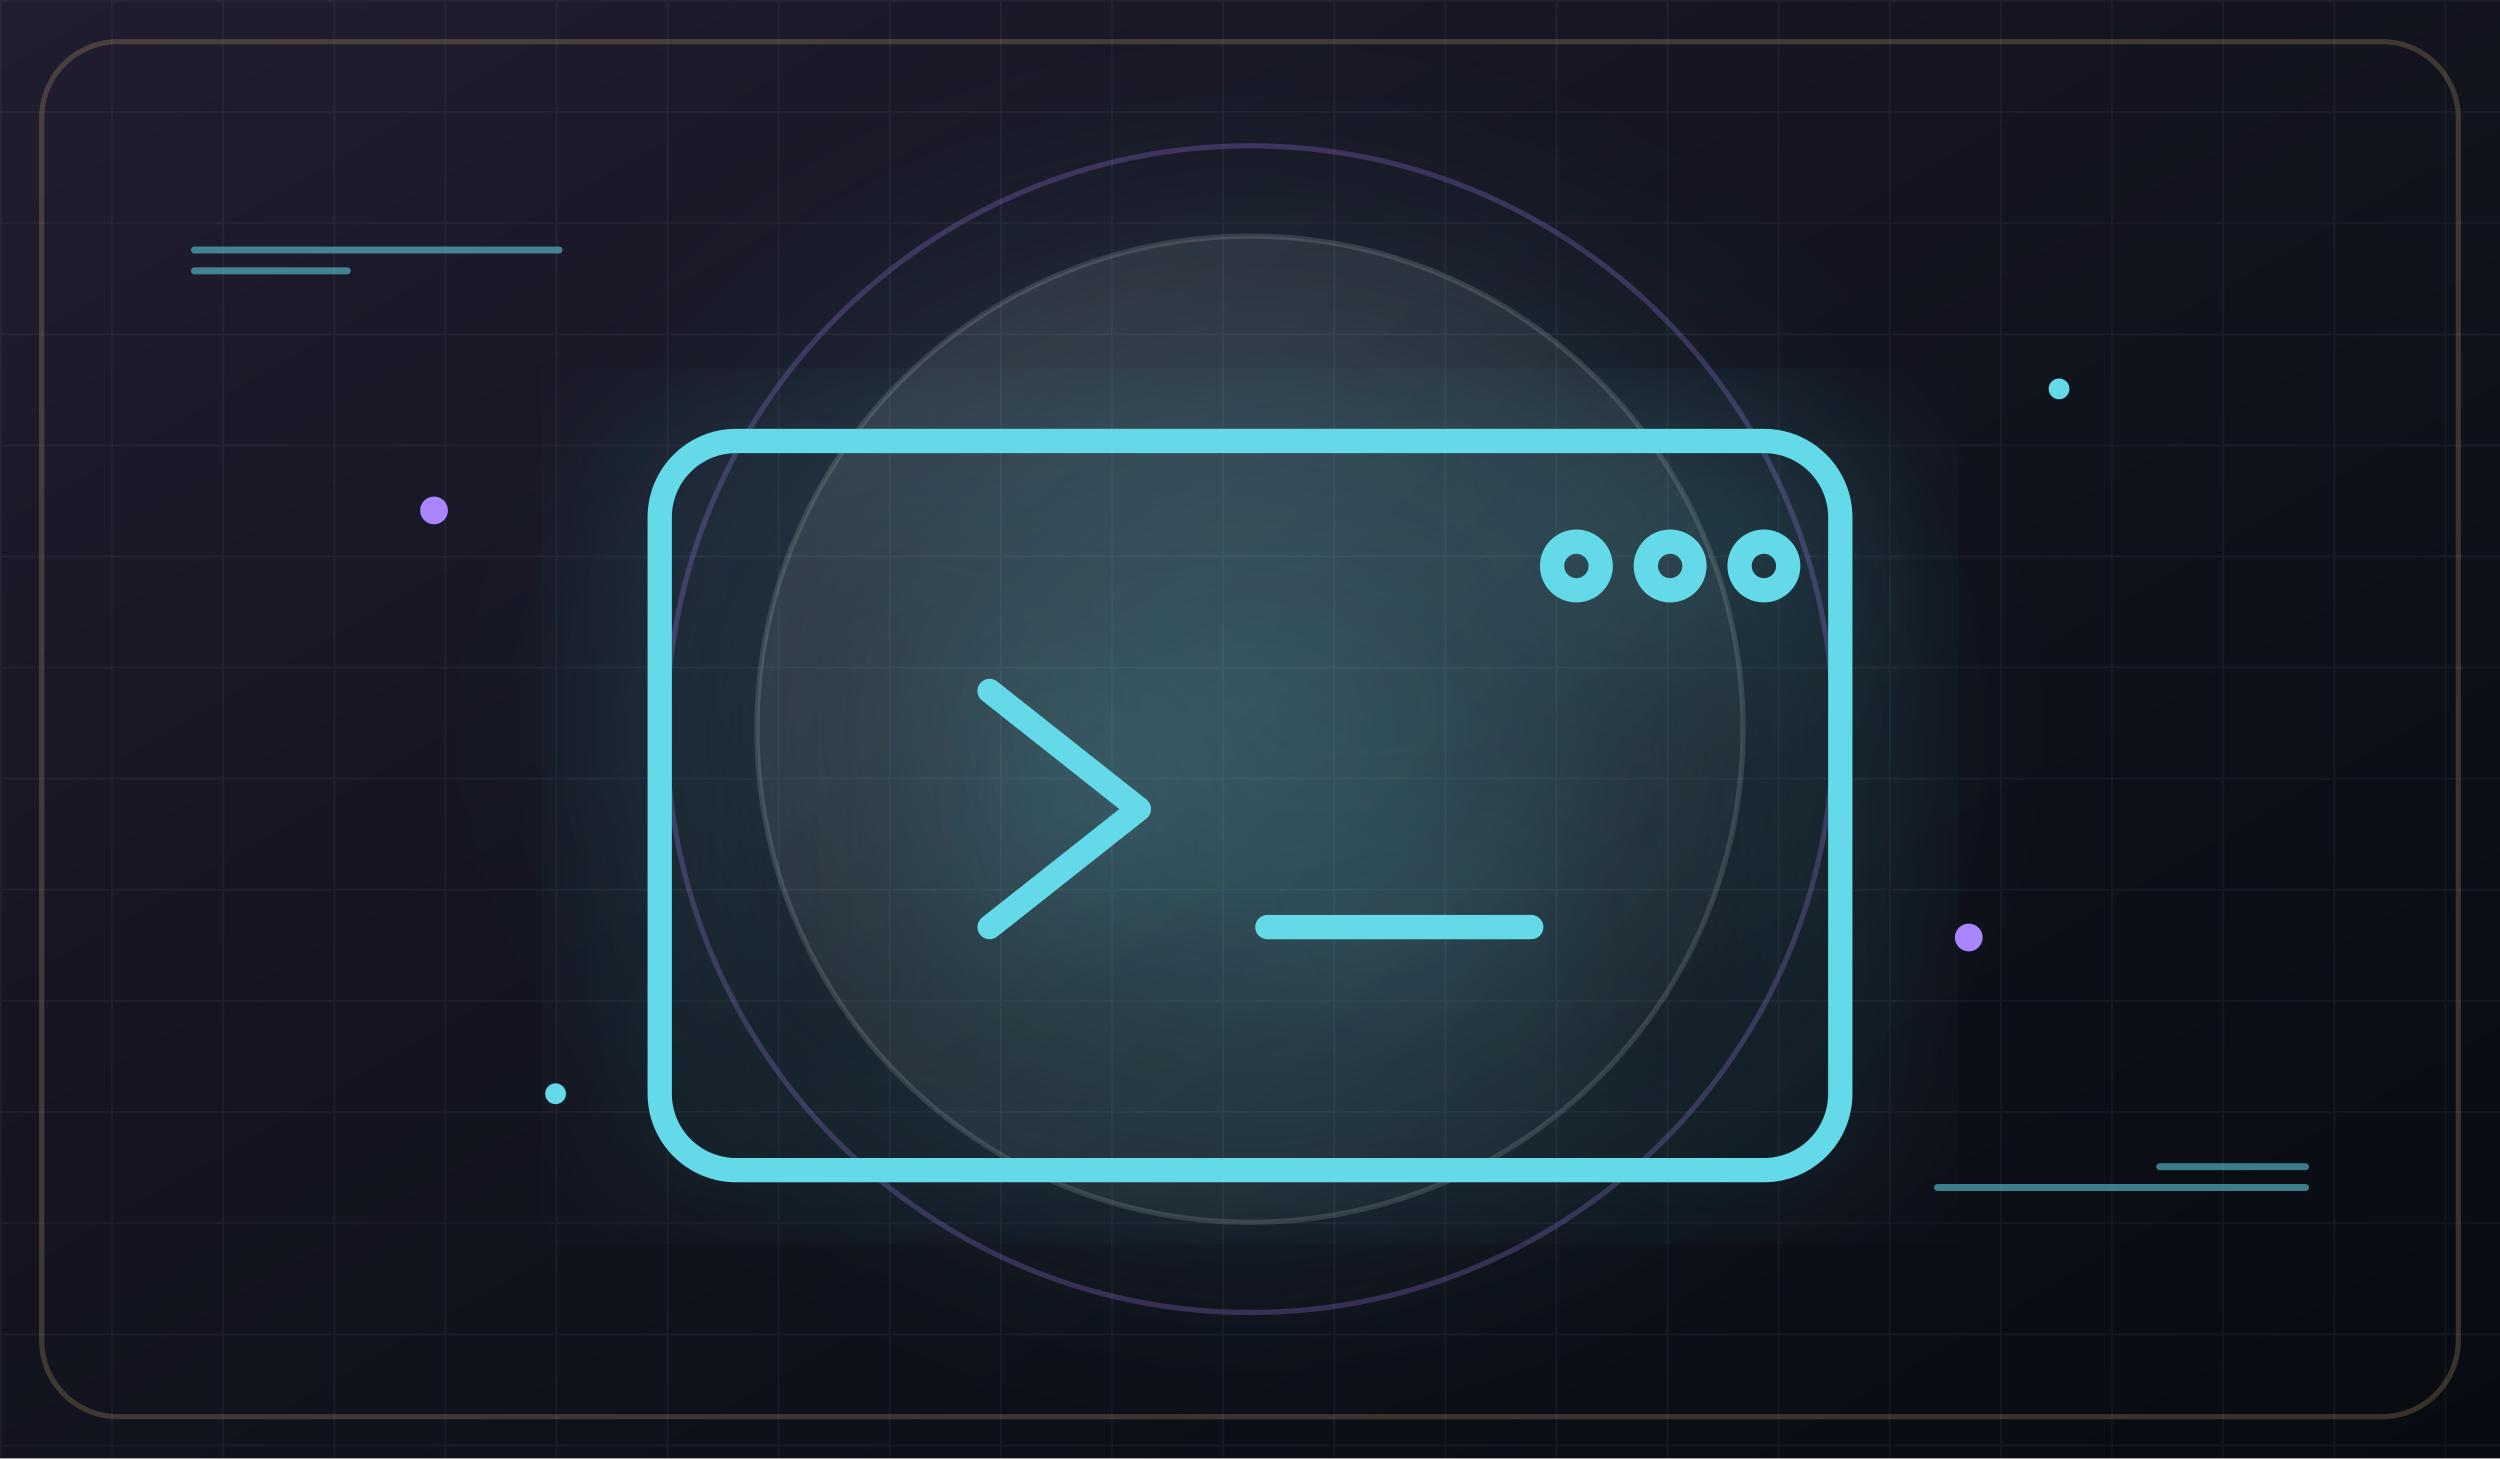
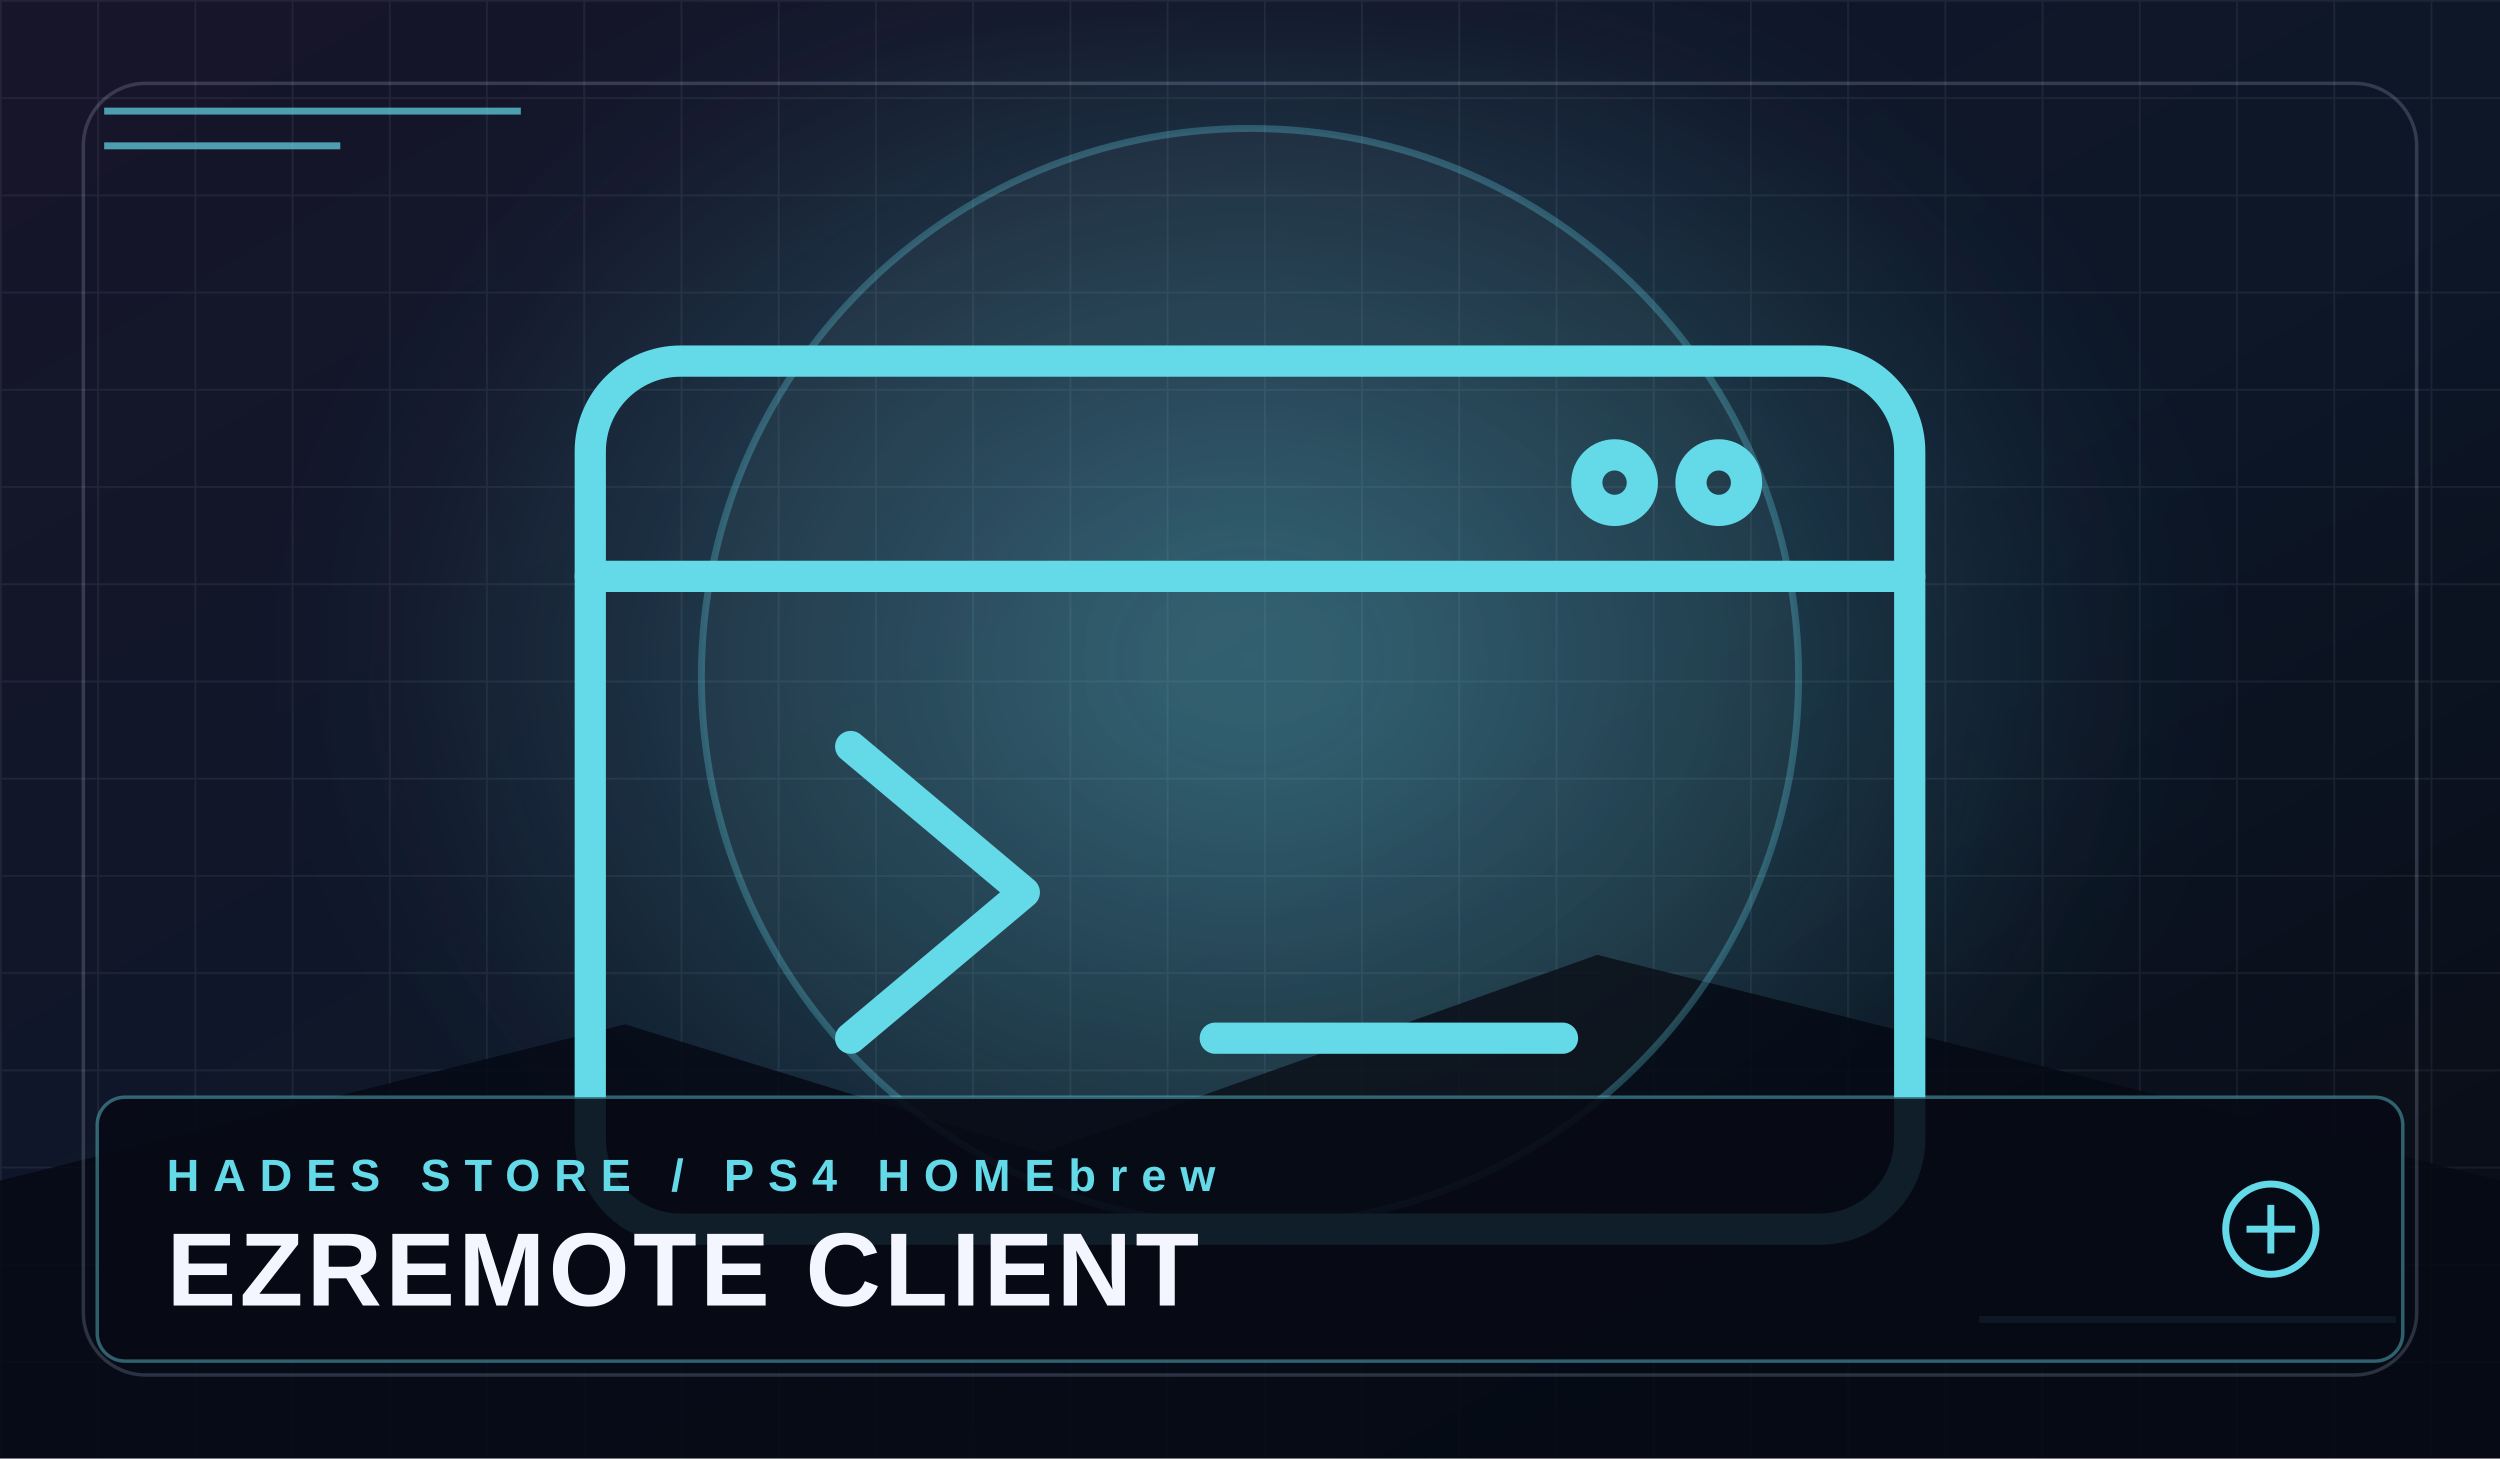
- <svg xmlns="http://www.w3.org/2000/svg" viewBox="0 0 720 420" role="img" aria-label="Ilustração estilizada HADES Store">
+ <svg xmlns="http://www.w3.org/2000/svg" viewBox="0 0 720 420" role="img" aria-label="Capa ezRemote Client">
  <defs>
-     <linearGradient id="bg" x1="0" y1="0" x2="1" y2="1">
-       <stop stop-color="#211d30" />
-       <stop offset=".52" stop-color="#11131d" />
-       <stop offset="1" stop-color="#090b12" />
+     <linearGradient id="bg" x2="1" y2="1">
+       <stop stop-color="#17152a" />
+       <stop offset=".55" stop-color="#0d1728" />
+       <stop offset="1" stop-color="#080b13" />
    </linearGradient>
    <radialGradient id="glow">
-       <stop stop-color="#64d9e8" stop-opacity=".32" />
+       <stop stop-color="#64d9e8" stop-opacity=".4" />
      <stop offset="1" stop-color="#64d9e8" stop-opacity="0" />
    </radialGradient>
-     <linearGradient id="glass" x1="0" y1="0" x2="1" y2="1">
-       <stop stop-color="#fff" stop-opacity=".1" />
-       <stop offset="1" stop-color="#fff" stop-opacity=".015" />
-     </linearGradient>
-     <pattern id="grid" width="32" height="32" patternUnits="userSpaceOnUse">
-       <path d="M32 0H0v32" fill="none" stroke="#d9d5ec" stroke-opacity=".055" stroke-width="1" />
+     <pattern id="grid" width="28" height="28" patternUnits="userSpaceOnUse">
+       <path d="M28 0H0v28" fill="none" stroke="#d9e7ff" stroke-opacity=".07" />
    </pattern>
-     <filter id="soft">
-       <feGaussianBlur stdDeviation="24" />
+     <filter id="blur">
+       <feGaussianBlur stdDeviation="22" />
    </filter>
  </defs>
  <rect width="720" height="420" fill="url(#bg)" />
  <rect width="720" height="420" fill="url(#grid)" />
-   <ellipse cx="360" cy="210" rx="205" ry="175" fill="url(#glow)" filter="url(#soft)" />
-   <circle cx="360" cy="210" r="168" fill="none" stroke="#a985ff" stroke-opacity=".24" stroke-width="1.5" />
-   <circle cx="360" cy="210" r="142" fill="url(#glass)" stroke="#fff" stroke-opacity=".13" stroke-width="1.5" />
-   <path d="M56 72h105M56 78h44M558 342h106M622 336h42" stroke="#64d9e8" stroke-opacity=".55" stroke-width="2" stroke-linecap="round" />
-   <g fill="none" stroke="#64d9e8" stroke-width="12" stroke-linecap="round" stroke-linejoin="round" filter="url(#soft)" opacity=".25">
-     <rect x="190" y="127" width="340" height="210" rx="22" />
-     <path d="m285 199 43 34-43 34m80 0h76" />
-     <circle cx="454" cy="163" r="7" />
-     <circle cx="481" cy="163" r="7" />
-     <circle cx="508" cy="163" r="7" />
+   <ellipse cx="360" cy="190" rx="260" ry="210" fill="url(#glow)" filter="url(#blur)" />
+   <path d="M0 340 180 295 300 332 460 275 720 340v80H0z" fill="#050914" opacity=".85" />
+   <circle cx="360" cy="195" r="158" fill="#fff" fill-opacity=".025" stroke="#64d9e8" stroke-opacity=".28" stroke-width="2" />
+   <g fill="none" stroke="#64d9e8" stroke-width="9" stroke-linecap="round" stroke-linejoin="round">
+     <rect x="170" y="104" width="380" height="250" rx="26" />
+     <path d="M170 166h380M245 215l50 42-50 42m105 0h100" />
+     <circle cx="465" cy="139" r="8" />
+     <circle cx="495" cy="139" r="8" />
  </g>
-   <g fill="none" stroke="#64d9e8" stroke-width="7" stroke-linecap="round" stroke-linejoin="round">
-     <rect x="190" y="127" width="340" height="210" rx="22" />
-     <path d="m285 199 43 34-43 34m80 0h76" />
-     <circle cx="454" cy="163" r="7" />
-     <circle cx="481" cy="163" r="7" />
-     <circle cx="508" cy="163" r="7" />
-   </g>
-   <circle cx="125" cy="147" r="4" fill="#a985ff" />
-   <circle cx="593" cy="112" r="3" fill="#64d9e8" />
-   <circle cx="567" cy="270" r="4" fill="#a985ff" />
-   <circle cx="160" cy="315" r="3" fill="#64d9e8" />
-   <rect x="12" y="12" width="696" height="396" rx="22" fill="none" stroke="#e2bd76" stroke-opacity=".22" stroke-width="1.5" />
+   <path d="M30 32h120m-120 10h68M570 380h120" stroke="#64d9e8" stroke-opacity=".7" stroke-width="2" />
+   <rect x="24" y="24" width="672" height="372" rx="18" fill="none" stroke="#d8e7ff" stroke-opacity=".18" />
+   <rect x="28" y="316" width="664" height="76" rx="8" fill="#070b16" fill-opacity=".9" stroke="#64d9e8" stroke-opacity=".42" />
+   <text x="48" y="343" fill="#64d9e8" font-family="Arial,sans-serif" font-size="13" font-weight="700" letter-spacing="4">HADES STORE  /  PS4 HOMEbrew</text>
+   <text x="48" y="376" fill="#f4f6ff" font-family="Arial,sans-serif" font-size="30" font-weight="800" letter-spacing="1">EZREMOTE CLIENT</text>
+   <circle cx="654" cy="354" r="13" fill="none" stroke="#64d9e8" stroke-width="2" />
+   <path d="M647 354h14m-7-7v14" stroke="#64d9e8" stroke-width="2" />
</svg>
